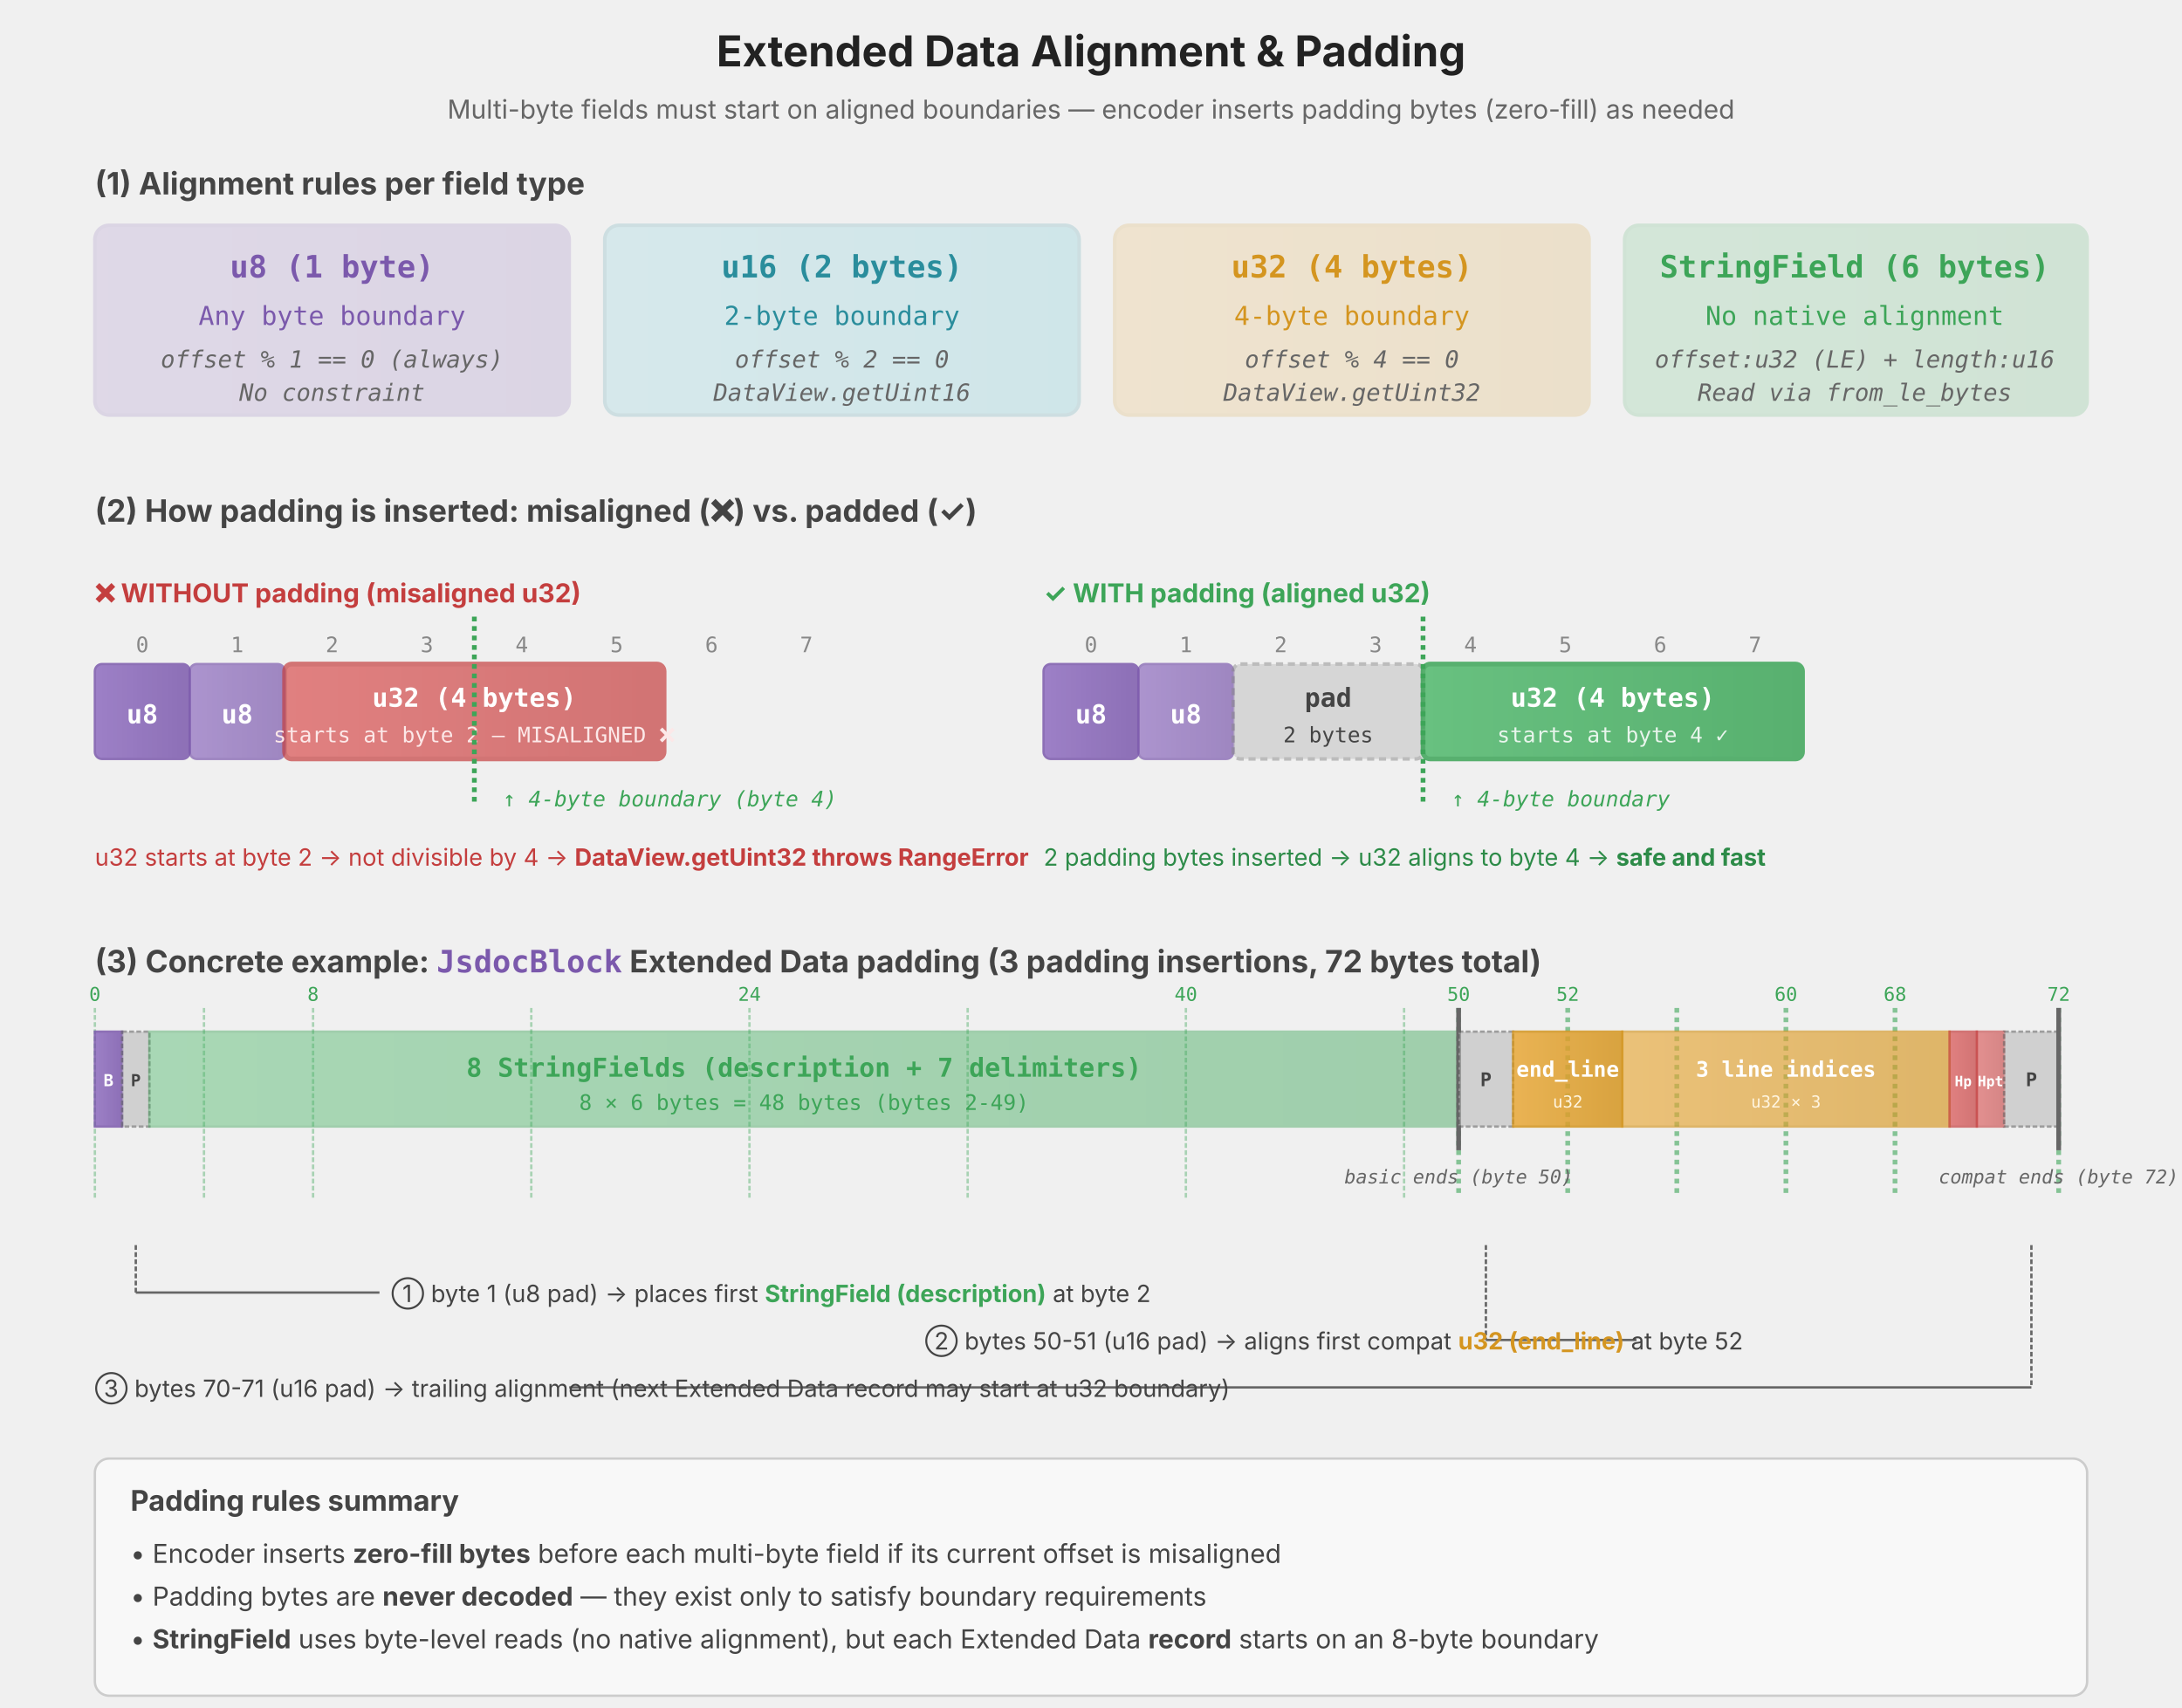
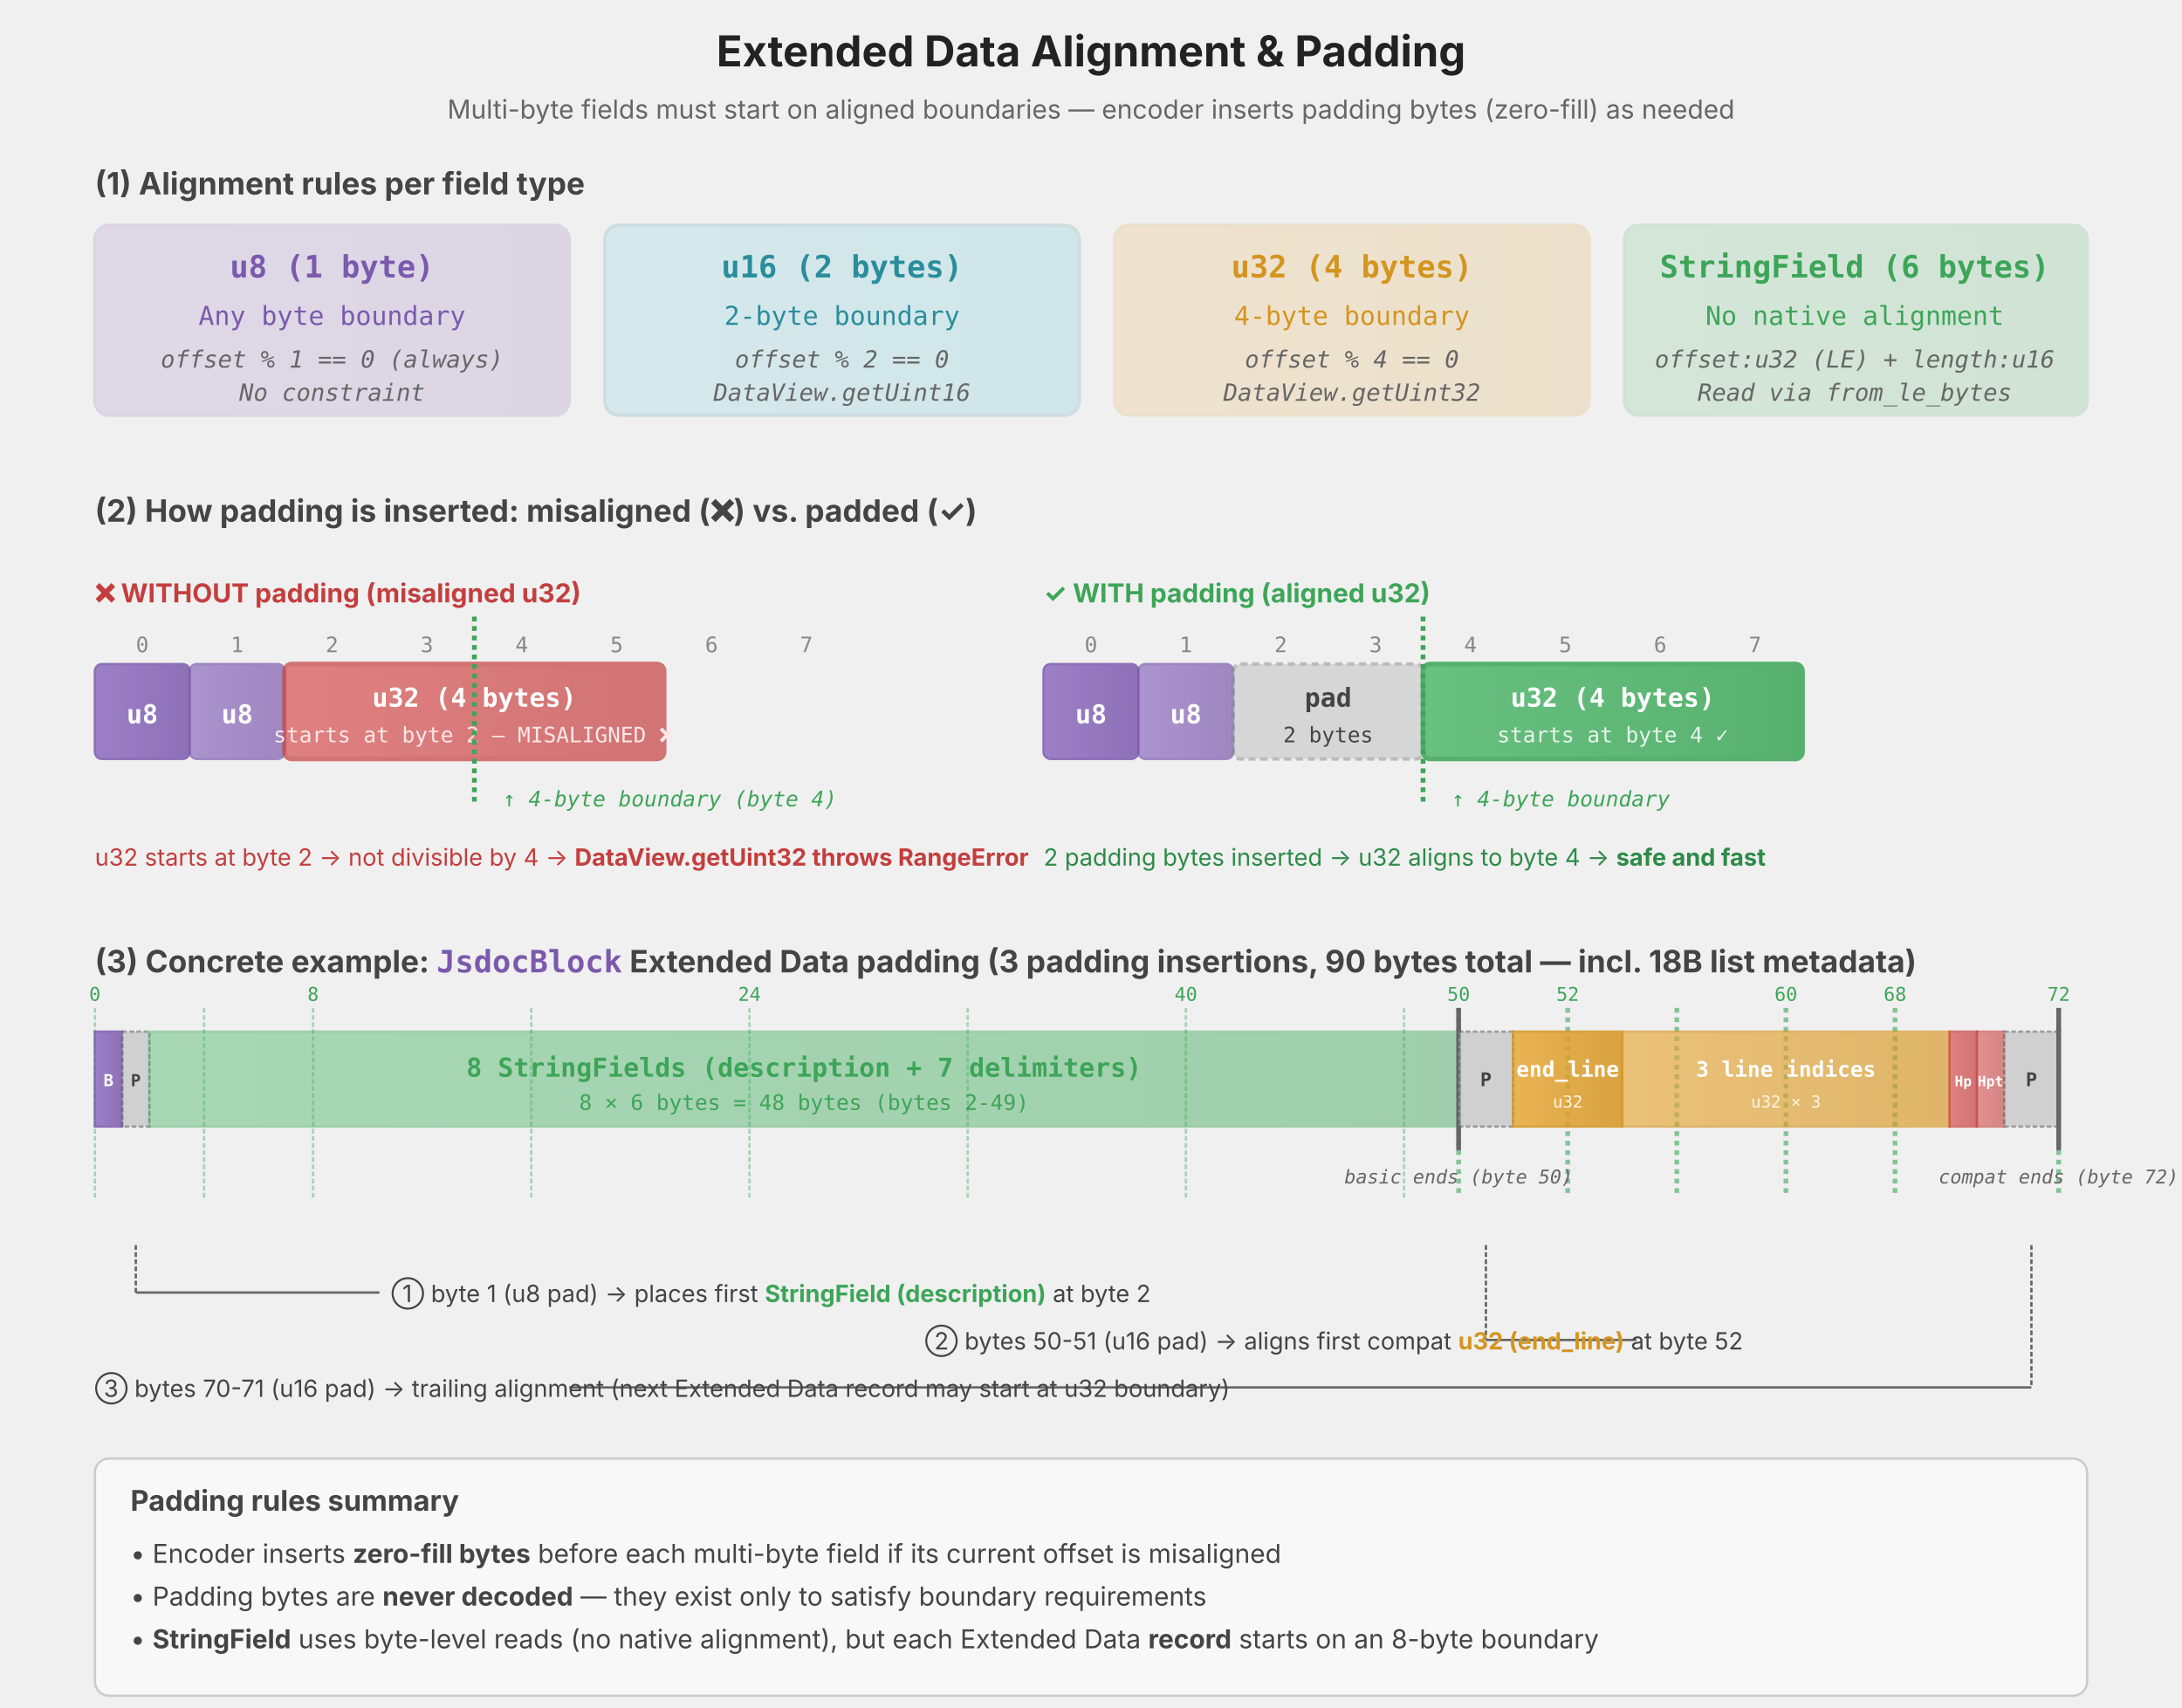
<svg xmlns="http://www.w3.org/2000/svg" viewBox="0 0 920 720" font-family="monospace" font-size="13">
  <defs>
    <linearGradient id="gOk" x1="0" y1="0" x2="1" y2="0">
      <stop offset="0%" stop-color="#50b86c" />
      <stop offset="100%" stop-color="#3da558" />
    </linearGradient>
    <linearGradient id="gBad" x1="0" y1="0" x2="1" y2="0">
      <stop offset="0%" stop-color="#d95050" />
      <stop offset="100%" stop-color="#c43e3e" />
    </linearGradient>
    <linearGradient id="gU16" x1="0" y1="0" x2="1" y2="0">
      <stop offset="0%" stop-color="#5fc4d3" />
      <stop offset="100%" stop-color="#38b6c8" />
    </linearGradient>
    <linearGradient id="gU32" x1="0" y1="0" x2="1" y2="0">
      <stop offset="0%" stop-color="#e8a838" />
      <stop offset="100%" stop-color="#d49520" />
    </linearGradient>
    <linearGradient id="gU8" x1="0" y1="0" x2="1" y2="0">
      <stop offset="0%" stop-color="#8e6cbf" />
      <stop offset="100%" stop-color="#7b59ac" />
    </linearGradient>
    <linearGradient id="gStr" x1="0" y1="0" x2="1" y2="0">
      <stop offset="0%" stop-color="#50b86c" />
      <stop offset="100%" stop-color="#3da558" />
    </linearGradient>
    <marker id="ar" viewBox="0 0 10 7" refX="10" refY="3.5" markerWidth="10" markerHeight="7" orient="auto">
      <path d="M0,0 L10,3.5 L0,7 Z" fill="#555" />
    </marker>
    <marker id="ar-red" viewBox="0 0 10 7" refX="10" refY="3.5" markerWidth="10" markerHeight="7" orient="auto">
      <path d="M0,0 L10,3.5 L0,7 Z" fill="#c43e3e" />
    </marker>
    <marker id="ar-green" viewBox="0 0 10 7" refX="10" refY="3.5" markerWidth="10" markerHeight="7" orient="auto">
      <path d="M0,0 L10,3.5 L0,7 Z" fill="#3da558" />
    </marker>
  </defs>
  <text x="460" y="28" text-anchor="middle" font-size="18" font-weight="bold" fill="#222" font-family="-apple-system, system-ui, sans-serif">Extended Data Alignment &amp; Padding</text>
  <text x="460" y="50" text-anchor="middle" font-size="11" fill="#666" font-family="-apple-system, system-ui, sans-serif">Multi-byte fields must start on aligned boundaries — encoder inserts padding bytes (zero-fill) as needed</text>
  <text x="40" y="82" font-size="13" font-weight="bold" fill="#444" font-family="-apple-system, system-ui, sans-serif">(1) Alignment rules per field type</text>
  <g transform="translate(40, 95)">
    <rect width="200" height="80" rx="6" fill="url(#gU8)" opacity="0.18" stroke="#7b59ac" stroke-width="1.5" />
    <text x="100" y="22" text-anchor="middle" font-size="13" font-weight="bold" fill="#7b59ac">u8 (1 byte)</text>
    <text x="100" y="42" text-anchor="middle" font-size="11" fill="#7b59ac">Any byte boundary</text>
    <text x="100" y="60" text-anchor="middle" font-size="10" fill="#666" font-style="italic">offset % 1 == 0 (always)</text>
    <text x="100" y="74" text-anchor="middle" font-size="10" fill="#666" font-style="italic">No constraint</text>
    <rect x="215" width="200" height="80" rx="6" fill="url(#gU16)" opacity="0.18" stroke="#2a8d9c" stroke-width="1.5" />
    <text x="315" y="22" text-anchor="middle" font-size="13" font-weight="bold" fill="#2a8d9c">u16 (2 bytes)</text>
    <text x="315" y="42" text-anchor="middle" font-size="11" fill="#2a8d9c">2-byte boundary</text>
    <text x="315" y="60" text-anchor="middle" font-size="10" fill="#666" font-style="italic">offset % 2 == 0</text>
    <text x="315" y="74" text-anchor="middle" font-size="10" fill="#666" font-style="italic">DataView.getUint16</text>
    <rect x="430" width="200" height="80" rx="6" fill="url(#gU32)" opacity="0.18" stroke="#d49520" stroke-width="1.5" />
    <text x="530" y="22" text-anchor="middle" font-size="13" font-weight="bold" fill="#d49520">u32 (4 bytes)</text>
    <text x="530" y="42" text-anchor="middle" font-size="11" fill="#d49520">4-byte boundary</text>
    <text x="530" y="60" text-anchor="middle" font-size="10" fill="#666" font-style="italic">offset % 4 == 0</text>
    <text x="530" y="74" text-anchor="middle" font-size="10" fill="#666" font-style="italic">DataView.getUint32</text>
    <rect x="645" width="195" height="80" rx="6" fill="url(#gStr)" opacity="0.18" stroke="#3da558" stroke-width="1.5" />
    <text x="742" y="22" text-anchor="middle" font-size="13" font-weight="bold" fill="#3da558">StringField (6 bytes)</text>
    <text x="742" y="42" text-anchor="middle" font-size="11" fill="#3da558">No native alignment</text>
    <text x="742" y="60" text-anchor="middle" font-size="10" fill="#666" font-style="italic">offset:u32 (LE) + length:u16</text>
    <text x="742" y="74" text-anchor="middle" font-size="10" fill="#666" font-style="italic">Read via from_le_bytes</text>
  </g>
  <text x="40" y="220" font-size="13" font-weight="bold" fill="#444" font-family="-apple-system, system-ui, sans-serif">(2) How padding is inserted: misaligned (❌) vs. padded (✓)</text>
  <g transform="translate(40, 240)">
    <text x="0" y="14" font-size="11" font-weight="bold" fill="#c43e3e" font-family="-apple-system, system-ui, sans-serif">❌ WITHOUT padding (misaligned u32)</text>
    <text x="20" y="35" text-anchor="middle" font-size="9" fill="#888">0</text>
    <text x="60" y="35" text-anchor="middle" font-size="9" fill="#888">1</text>
    <text x="100" y="35" text-anchor="middle" font-size="9" fill="#888">2</text>
    <text x="140" y="35" text-anchor="middle" font-size="9" fill="#888">3</text>
    <text x="180" y="35" text-anchor="middle" font-size="9" fill="#888">4</text>
    <text x="220" y="35" text-anchor="middle" font-size="9" fill="#888">5</text>
    <text x="260" y="35" text-anchor="middle" font-size="9" fill="#888">6</text>
    <text x="300" y="35" text-anchor="middle" font-size="9" fill="#888">7</text>
    <rect x="0" y="40" width="40" height="40" rx="3" fill="url(#gU8)" opacity="0.85" stroke="#7b59ac" />
    <text x="20" y="65" text-anchor="middle" font-size="11" fill="#fff" font-weight="bold">u8</text>
    <rect x="40" y="40" width="40" height="40" rx="3" fill="url(#gU8)" opacity="0.7" stroke="#7b59ac" />
    <text x="60" y="65" text-anchor="middle" font-size="11" fill="#fff" font-weight="bold">u8</text>
    <rect x="80" y="40" width="160" height="40" rx="3" fill="url(#gBad)" opacity="0.7" stroke="#c43e3e" stroke-width="2" />
    <text x="160" y="58" text-anchor="middle" font-size="11" fill="#fff" font-weight="bold">u32 (4 bytes)</text>
    <text x="160" y="73" text-anchor="middle" font-size="9" fill="#fce8e8">starts at byte 2 — MISALIGNED ❌</text>
    <line x1="160" y1="20" x2="160" y2="100" stroke="#3da558" stroke-width="2" stroke-dasharray="2,2" />
    <text x="172" y="100" font-size="9" fill="#3da558" font-style="italic">↑ 4-byte boundary (byte 4)</text>
    <text x="0" y="125" font-size="10" fill="#c43e3e" font-family="-apple-system, system-ui, sans-serif">u32 starts at byte 2 → not divisible by 4 → <tspan font-weight="bold">DataView.getUint32 throws RangeError</tspan>
    </text>
  </g>
  <g transform="translate(440, 240)">
    <text x="0" y="14" font-size="11" font-weight="bold" fill="#3da558" font-family="-apple-system, system-ui, sans-serif">✓ WITH padding (aligned u32)</text>
    <text x="20" y="35" text-anchor="middle" font-size="9" fill="#888">0</text>
    <text x="60" y="35" text-anchor="middle" font-size="9" fill="#888">1</text>
    <text x="100" y="35" text-anchor="middle" font-size="9" fill="#888">2</text>
    <text x="140" y="35" text-anchor="middle" font-size="9" fill="#888">3</text>
    <text x="180" y="35" text-anchor="middle" font-size="9" fill="#888">4</text>
    <text x="220" y="35" text-anchor="middle" font-size="9" fill="#888">5</text>
    <text x="260" y="35" text-anchor="middle" font-size="9" fill="#888">6</text>
    <text x="300" y="35" text-anchor="middle" font-size="9" fill="#888">7</text>
    <rect x="0" y="40" width="40" height="40" rx="3" fill="url(#gU8)" opacity="0.85" stroke="#7b59ac" />
    <text x="20" y="65" text-anchor="middle" font-size="11" fill="#fff" font-weight="bold">u8</text>
    <rect x="40" y="40" width="40" height="40" rx="3" fill="url(#gU8)" opacity="0.7" stroke="#7b59ac" />
    <text x="60" y="65" text-anchor="middle" font-size="11" fill="#fff" font-weight="bold">u8</text>
    <rect x="80" y="40" width="80" height="40" rx="3" fill="#bbb" opacity="0.5" stroke="#888" stroke-width="1.5" stroke-dasharray="3,2" />
    <text x="120" y="58" text-anchor="middle" font-size="11" fill="#444" font-weight="bold">pad</text>
    <text x="120" y="73" text-anchor="middle" font-size="9" fill="#444">2 bytes</text>
    <rect x="160" y="40" width="160" height="40" rx="3" fill="url(#gOk)" opacity="0.85" stroke="#3da558" stroke-width="2" />
    <text x="240" y="58" text-anchor="middle" font-size="11" fill="#fff" font-weight="bold">u32 (4 bytes)</text>
    <text x="240" y="73" text-anchor="middle" font-size="9" fill="#e8f5ec">starts at byte 4 ✓</text>
    <line x1="160" y1="20" x2="160" y2="100" stroke="#3da558" stroke-width="2" stroke-dasharray="2,2" />
    <text x="172" y="100" font-size="9" fill="#3da558" font-style="italic">↑ 4-byte boundary</text>
    <text x="0" y="125" font-size="10" fill="#2d8b48" font-family="-apple-system, system-ui, sans-serif">2 padding bytes inserted → u32 aligns to byte 4 → <tspan font-weight="bold">safe and fast</tspan>
    </text>
  </g>
-   <text x="40" y="410" font-size="13" font-weight="bold" fill="#444" font-family="-apple-system, system-ui, sans-serif">(3) Concrete example: <tspan font-family="monospace" fill="#7b59ac">JsdocBlock</tspan> Extended Data padding (3 padding insertions, 72 bytes total)</text>
+   <text x="40" y="410" font-size="13" font-weight="bold" fill="#444" font-family="-apple-system, system-ui, sans-serif">(3) Concrete example: <tspan font-family="monospace" fill="#7b59ac">JsdocBlock</tspan> Extended Data padding (3 padding insertions, 90 bytes total — incl. 18B list metadata)</text>
  <g transform="translate(40, 425)">
    <line x1="0" y1="0" x2="0" y2="80" stroke="#3da558" stroke-width="1" stroke-dasharray="2,1" opacity="0.4" />
    <line x1="46" y1="0" x2="46" y2="80" stroke="#3da558" stroke-width="1" stroke-dasharray="2,1" opacity="0.4" />
    <line x1="92" y1="0" x2="92" y2="80" stroke="#3da558" stroke-width="1" stroke-dasharray="2,1" opacity="0.4" />
    <line x1="184" y1="0" x2="184" y2="80" stroke="#3da558" stroke-width="1" stroke-dasharray="2,1" opacity="0.4" />
    <line x1="276" y1="0" x2="276" y2="80" stroke="#3da558" stroke-width="1" stroke-dasharray="2,1" opacity="0.4" />
    <line x1="368" y1="0" x2="368" y2="80" stroke="#3da558" stroke-width="1" stroke-dasharray="2,1" opacity="0.4" />
    <line x1="460" y1="0" x2="460" y2="80" stroke="#3da558" stroke-width="1" stroke-dasharray="2,1" opacity="0.4" />
    <line x1="552" y1="0" x2="552" y2="80" stroke="#3da558" stroke-width="1" stroke-dasharray="2,1" opacity="0.4" />
    <line x1="575" y1="0" x2="575" y2="80" stroke="#3da558" stroke-width="2" stroke-dasharray="2,2" opacity="0.6" />
    <line x1="621" y1="0" x2="621" y2="80" stroke="#3da558" stroke-width="2" stroke-dasharray="2,2" opacity="0.6" />
    <line x1="667" y1="0" x2="667" y2="80" stroke="#3da558" stroke-width="2" stroke-dasharray="2,2" opacity="0.6" />
    <line x1="713" y1="0" x2="713" y2="80" stroke="#3da558" stroke-width="2" stroke-dasharray="2,2" opacity="0.6" />
    <line x1="759" y1="0" x2="759" y2="80" stroke="#3da558" stroke-width="2" stroke-dasharray="2,2" opacity="0.6" />
    <line x1="828" y1="0" x2="828" y2="80" stroke="#3da558" stroke-width="2" stroke-dasharray="2,2" opacity="0.6" />
    <text x="0" y="-3" text-anchor="middle" font-size="8" fill="#3da558">0</text>
    <text x="92" y="-3" text-anchor="middle" font-size="8" fill="#3da558">8</text>
    <text x="276" y="-3" text-anchor="middle" font-size="8" fill="#3da558">24</text>
    <text x="460" y="-3" text-anchor="middle" font-size="8" fill="#3da558">40</text>
    <text x="575" y="-3" text-anchor="middle" font-size="8" fill="#3da558">50</text>
    <text x="621" y="-3" text-anchor="middle" font-size="8" fill="#3da558">52</text>
    <text x="713" y="-3" text-anchor="middle" font-size="8" fill="#3da558">60</text>
    <text x="759" y="-3" text-anchor="middle" font-size="8" fill="#3da558">68</text>
    <text x="828" y="-3" text-anchor="middle" font-size="8" fill="#3da558">72</text>
    <rect x="0" y="10" width="11.5" height="40" fill="url(#gU8)" opacity="0.85" stroke="#7b59ac" />
    <text x="5.75" y="33" text-anchor="middle" font-size="7" fill="#fff" font-weight="bold">B</text>
    <rect x="11.5" y="10" width="11.5" height="40" fill="#bbb" opacity="0.6" stroke="#666" stroke-width="1" stroke-dasharray="2,1" />
    <text x="17.25" y="33" text-anchor="middle" font-size="7" fill="#444" font-weight="bold">P</text>
    <rect x="23" y="10" width="552" height="40" fill="url(#gStr)" opacity="0.45" stroke="#3da558" />
    <text x="299" y="29" text-anchor="middle" font-size="11" fill="#3da558" font-weight="bold">8 StringFields (description + 7 delimiters)</text>
    <text x="299" y="43" text-anchor="middle" font-size="9" fill="#3da558">8 × 6 bytes = 48 bytes (bytes 2-49)</text>
    <line x1="575" y1="0" x2="575" y2="60" stroke="#666" stroke-width="2" />
    <text x="575" y="74" text-anchor="middle" font-size="8" fill="#666" font-style="italic">basic ends (byte 50)</text>
    <rect x="575" y="10" width="23" height="40" fill="#bbb" opacity="0.6" stroke="#666" stroke-width="1" stroke-dasharray="2,1" />
    <text x="586.5" y="33" text-anchor="middle" font-size="8" fill="#444" font-weight="bold">P</text>
    <rect x="598" y="10" width="46" height="40" fill="url(#gU32)" opacity="0.85" stroke="#d49520" />
    <text x="621" y="29" text-anchor="middle" font-size="9" fill="#fff" font-weight="bold">end_line</text>
    <text x="621" y="42" text-anchor="middle" font-size="7" fill="#fff5e0">u32</text>
    <rect x="644" y="10" width="138" height="40" fill="url(#gU32)" opacity="0.65" stroke="#d49520" />
    <text x="713" y="29" text-anchor="middle" font-size="9" fill="#fff" font-weight="bold">3 line indices</text>
    <text x="713" y="42" text-anchor="middle" font-size="7" fill="#fff5e0">u32 × 3</text>
    <rect x="782" y="10" width="11.5" height="40" fill="url(#gBad)" opacity="0.7" stroke="#c43e3e" />
    <text x="787.75" y="33" text-anchor="middle" font-size="6" fill="#fff" font-weight="bold">Hp</text>
    <rect x="793.5" y="10" width="11.5" height="40" fill="url(#gBad)" opacity="0.6" stroke="#c43e3e" />
    <text x="799.25" y="33" text-anchor="middle" font-size="6" fill="#fff" font-weight="bold">Hpt</text>
    <rect x="805" y="10" width="23" height="40" fill="#bbb" opacity="0.6" stroke="#666" stroke-width="1" stroke-dasharray="2,1" />
    <text x="816.5" y="33" text-anchor="middle" font-size="8" fill="#444" font-weight="bold">P</text>
    <line x1="828" y1="0" x2="828" y2="60" stroke="#666" stroke-width="2" />
    <text x="828" y="74" text-anchor="middle" font-size="8" fill="#666" font-style="italic">compat ends (byte 72)</text>
  </g>
  <g transform="translate(40, 525)">
    <line x1="17.25" y1="0" x2="17.25" y2="20" stroke="#666" stroke-width="1" stroke-dasharray="2,1" />
    <line x1="17.25" y1="20" x2="120" y2="20" stroke="#666" stroke-width="1" />
    <text x="125" y="24" font-size="10" fill="#444" font-family="-apple-system, system-ui, sans-serif">① byte 1 (u8 pad) → places first <tspan font-weight="bold" fill="#3da558">StringField (description)</tspan> at byte 2</text>
    <line x1="586.5" y1="0" x2="586.5" y2="40" stroke="#666" stroke-width="1" stroke-dasharray="2,1" />
    <line x1="586.5" y1="40" x2="650" y2="40" stroke="#666" stroke-width="1" />
    <text x="350" y="44" font-size="10" fill="#444" font-family="-apple-system, system-ui, sans-serif">② bytes 50-51 (u16 pad) → aligns first compat <tspan font-weight="bold" fill="#d49520">u32 (end_line)</tspan> at byte 52</text>
    <line x1="816.5" y1="0" x2="816.5" y2="60" stroke="#666" stroke-width="1" stroke-dasharray="2,1" />
    <line x1="200" y1="60" x2="816.5" y2="60" stroke="#666" stroke-width="1" />
    <text x="0" y="64" font-size="10" fill="#444" font-family="-apple-system, system-ui, sans-serif">③ bytes 70-71 (u16 pad) → trailing alignment (next Extended Data record may start at u32 boundary)</text>
  </g>
  <g transform="translate(40, 615)">
    <rect width="840" height="100" rx="6" fill="#f8f8f8" stroke="#ccc" stroke-width="1" />
    <text x="15" y="22" font-size="12" font-weight="bold" fill="#444" font-family="-apple-system, system-ui, sans-serif">Padding rules summary</text>
    <text x="15" y="44" font-size="11" fill="#444" font-family="-apple-system, system-ui, sans-serif">• Encoder inserts <tspan font-weight="bold">zero-fill bytes</tspan> before each multi-byte field if its current offset is misaligned</text>
    <text x="15" y="62" font-size="11" fill="#444" font-family="-apple-system, system-ui, sans-serif">• Padding bytes are <tspan font-weight="bold">never decoded</tspan> — they exist only to satisfy boundary requirements</text>
    <text x="15" y="80" font-size="11" fill="#444" font-family="-apple-system, system-ui, sans-serif">• <tspan font-weight="bold">StringField</tspan> uses byte-level reads (no native alignment), but each Extended Data <tspan font-weight="bold">record</tspan> starts on an 8-byte boundary</text>
  </g>
</svg>
